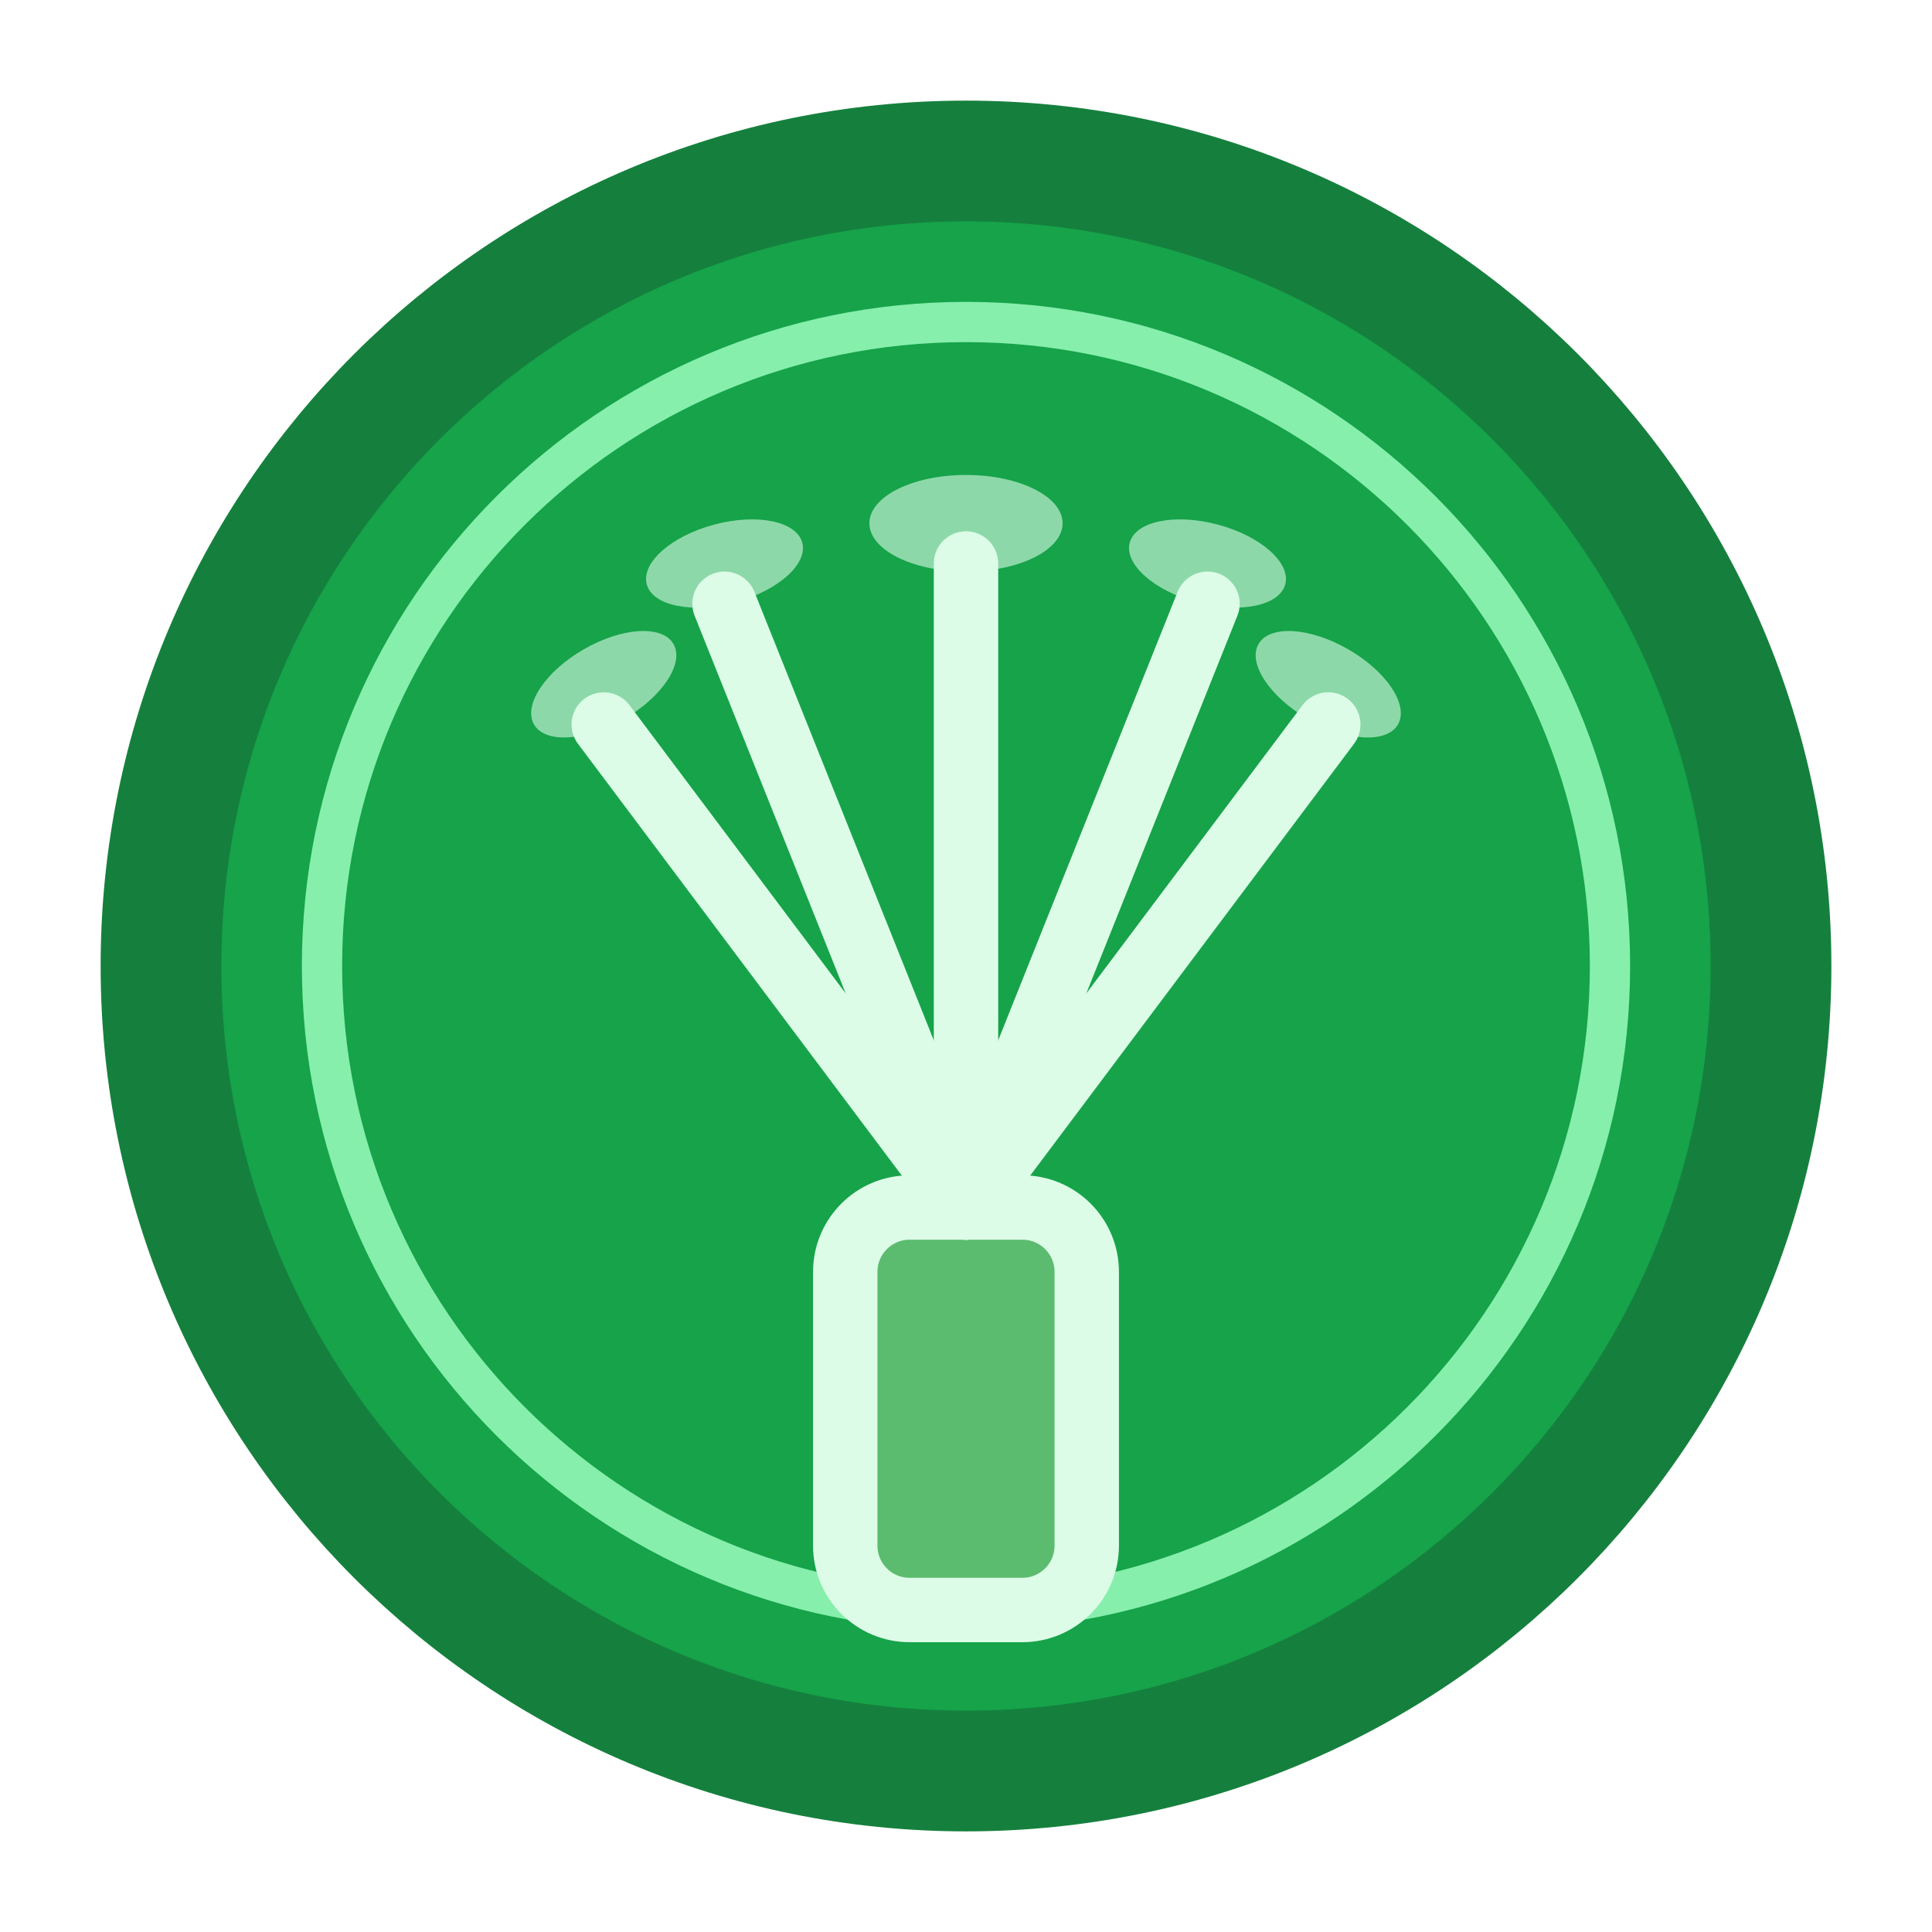
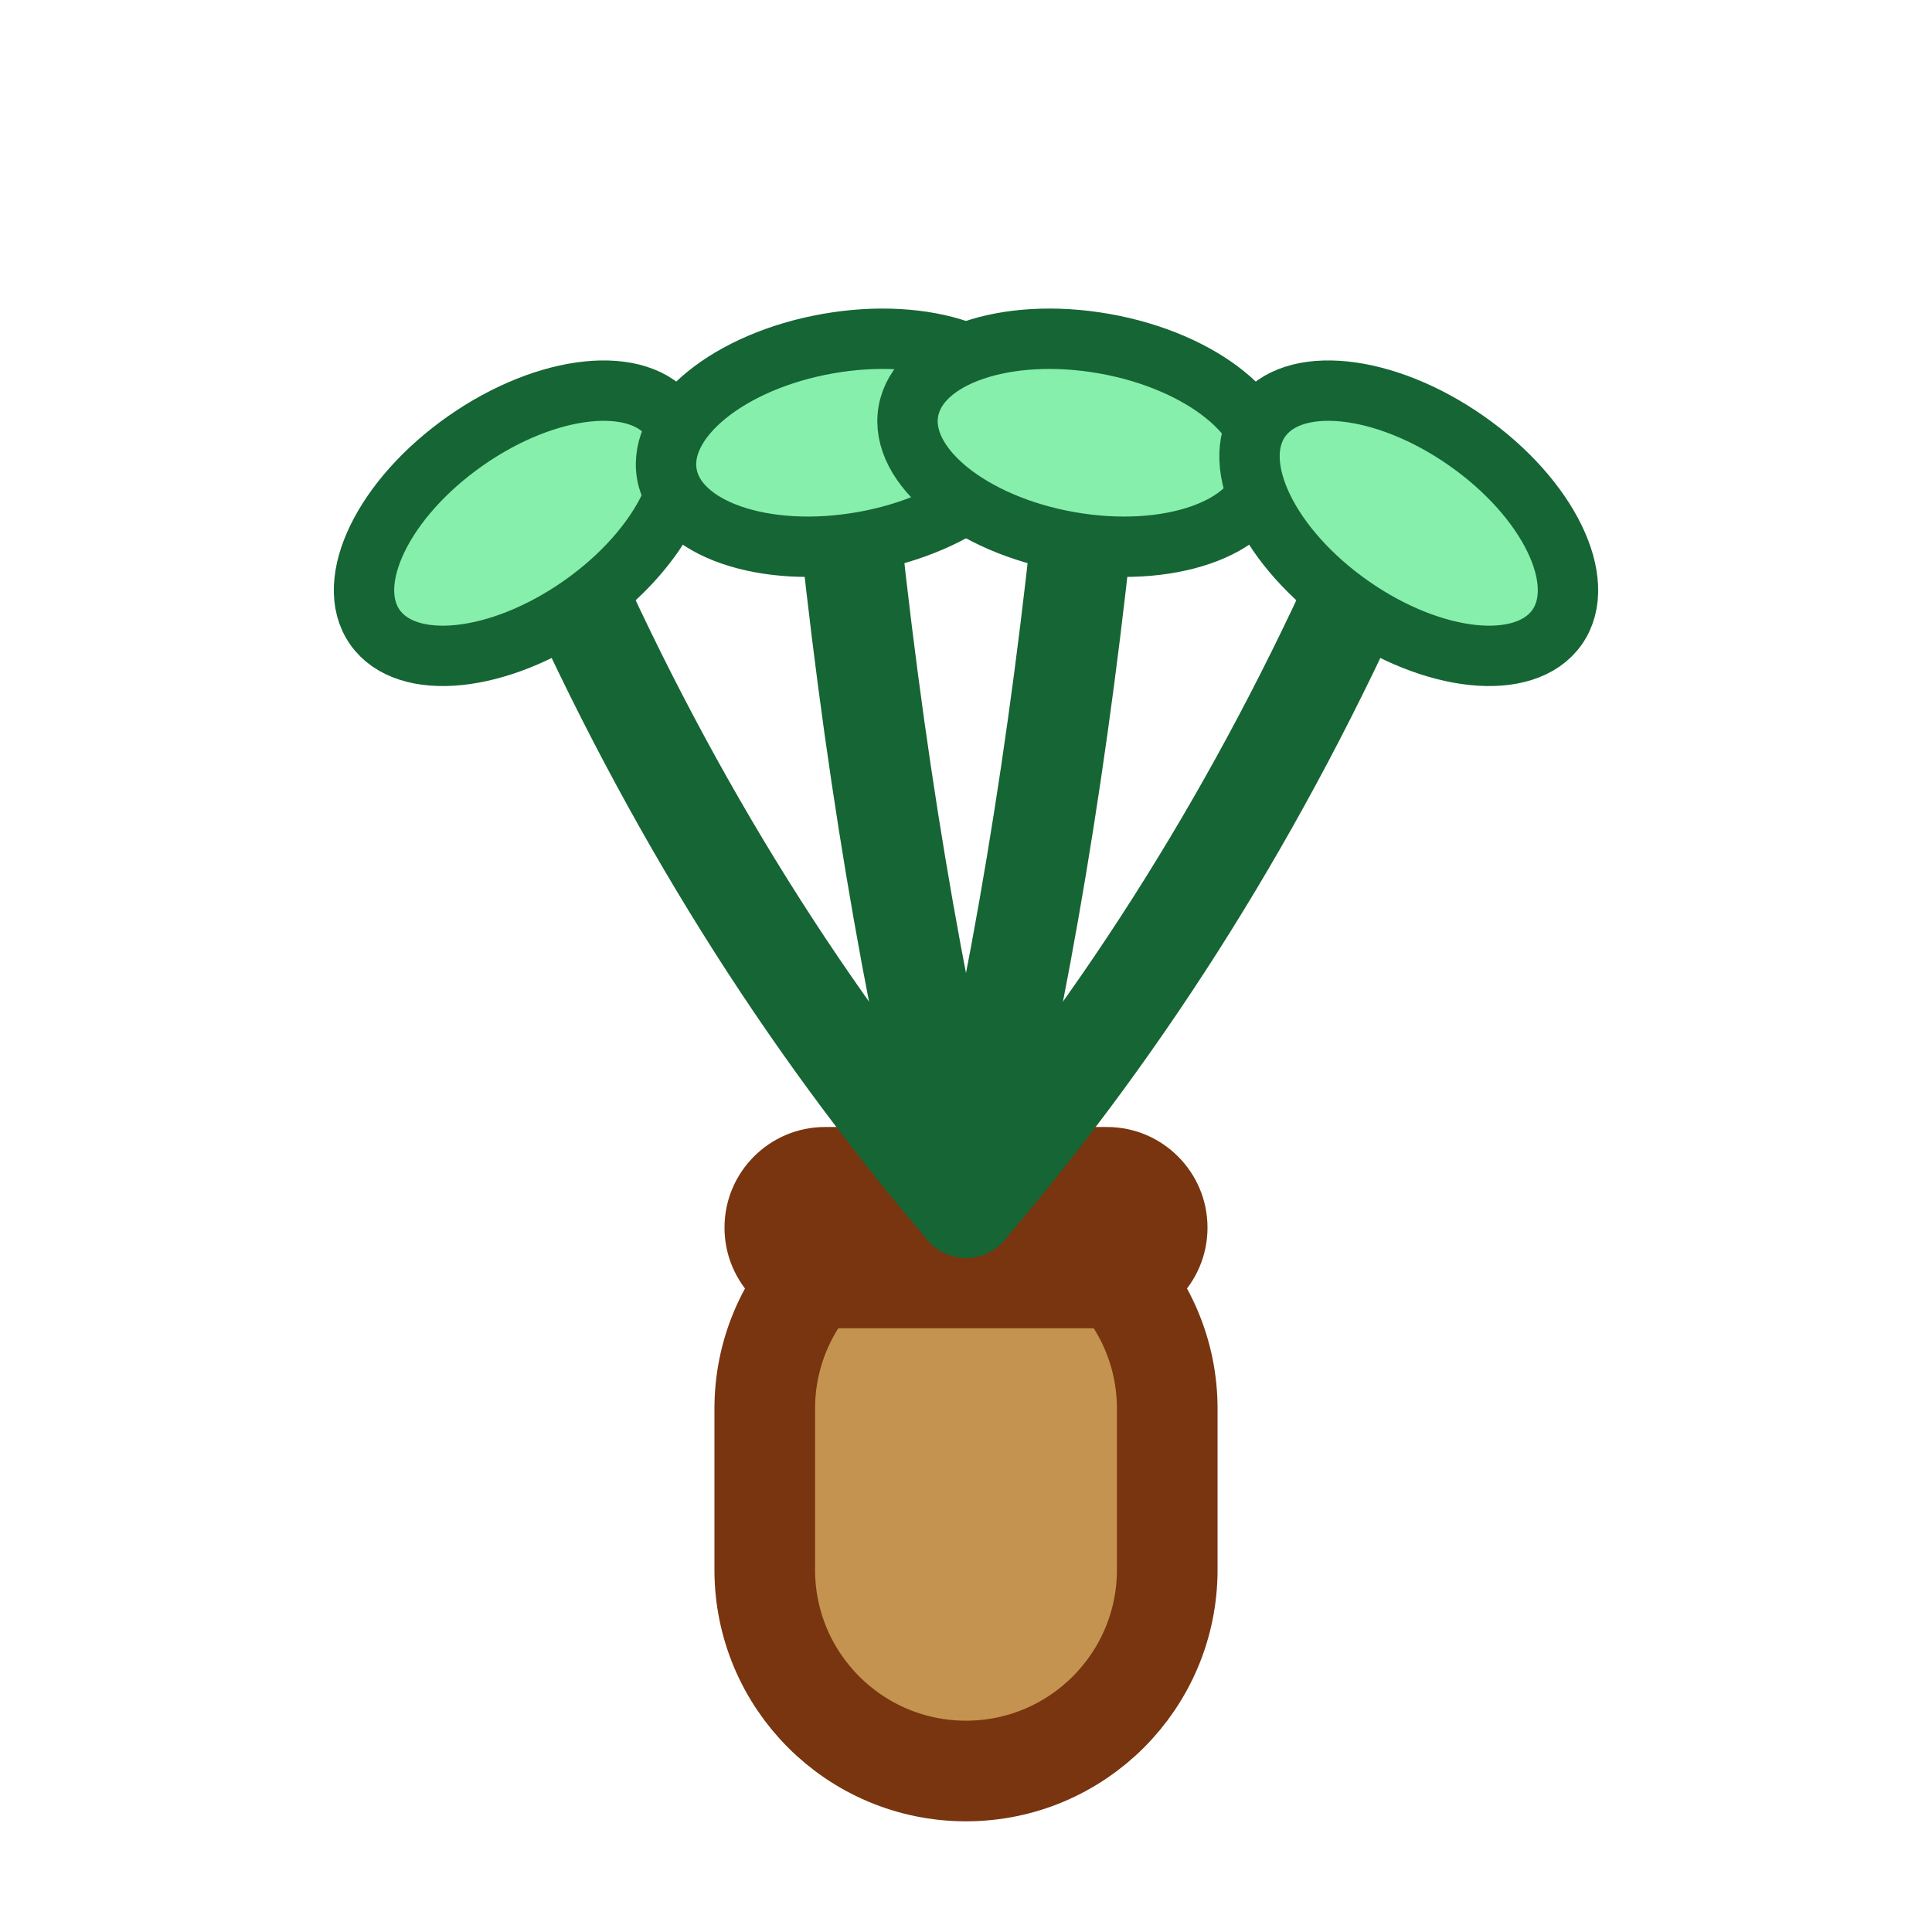
- <svg width="24" height="24" viewBox="0 0 24 24" fill="none" stroke="currentColor" stroke-width="1.5" stroke-linecap="round" stroke-linejoin="round">
-   <circle cx="12" cy="12" r="10" fill="#16a34a" stroke="#15803d" />
-   <circle cx="12" cy="12" r="8" fill="none" stroke="#86efac" stroke-width="0.5" />
-   <rect x="10.5" y="15" width="3" height="5" rx="0.8" fill="#fef3c7" fill-opacity="0.3" stroke="#dcfce7" stroke-width="0.8" />
-   <g stroke="#dcfce7" stroke-width="0.8" fill="none">
-     <path d="M12 15V7" />
-     <path d="M12 15L9 7.5" />
-     <path d="M12 15L15 7.5" />
-     <path d="M12 15L7.5 9" />
-     <path d="M12 15L16.5 9" />
-   </g>
-   <g fill="#dcfce7" fill-opacity="0.6" stroke="none">
-     <ellipse cx="12" cy="6.5" rx="1.2" ry="0.6" />
-     <ellipse cx="9" cy="7" rx="1" ry="0.5" transform="rotate(-15,9,7)" />
-     <ellipse cx="15" cy="7" rx="1" ry="0.5" transform="rotate(15,15,7)" />
-     <ellipse cx="7.5" cy="8.5" rx="1" ry="0.5" transform="rotate(-30,7.5,8.5)" />
-     <ellipse cx="16.5" cy="8.5" rx="1" ry="0.5" transform="rotate(30,16.5,8.5)" />
-   </g>
+ <svg viewBox="0 0 48 48">
+   <rect x="19" y="30" width="10" height="14" rx="5" fill="#C4934F" stroke="#78350F" stroke-width="2.5" />
+   <rect x="18" y="28" width="12" height="5" rx="2.5" fill="#78350F" />
+   <path d="M24,30Q18,23 14,14" fill="none" stroke="#166534" stroke-width="2.5" stroke-linecap="round" />
+   <path d="M24,30Q22,22 21,12" fill="none" stroke="#166534" stroke-width="2.5" stroke-linecap="round" />
+   <path d="M24,30Q26,22 27,12" fill="none" stroke="#166534" stroke-width="2.5" stroke-linecap="round" />
+   <path d="M24,30Q30,23 34,14" fill="none" stroke="#166534" stroke-width="2.5" stroke-linecap="round" />
+   <ellipse cx="13" cy="13" rx="4.5" ry="2.5" fill="#86EFAC" stroke="#166534" stroke-width="1.5" transform="rotate(-35 13 13)" />
+   <ellipse cx="21" cy="11" rx="4.5" ry="2.5" fill="#86EFAC" stroke="#166534" stroke-width="1.5" transform="rotate(-10 21 11)" />
+   <ellipse cx="27" cy="11" rx="4.5" ry="2.5" fill="#86EFAC" stroke="#166534" stroke-width="1.5" transform="rotate(10 27 11)" />
+   <ellipse cx="35" cy="13" rx="4.5" ry="2.5" fill="#86EFAC" stroke="#166534" stroke-width="1.5" transform="rotate(35 35 13)" />
</svg>
